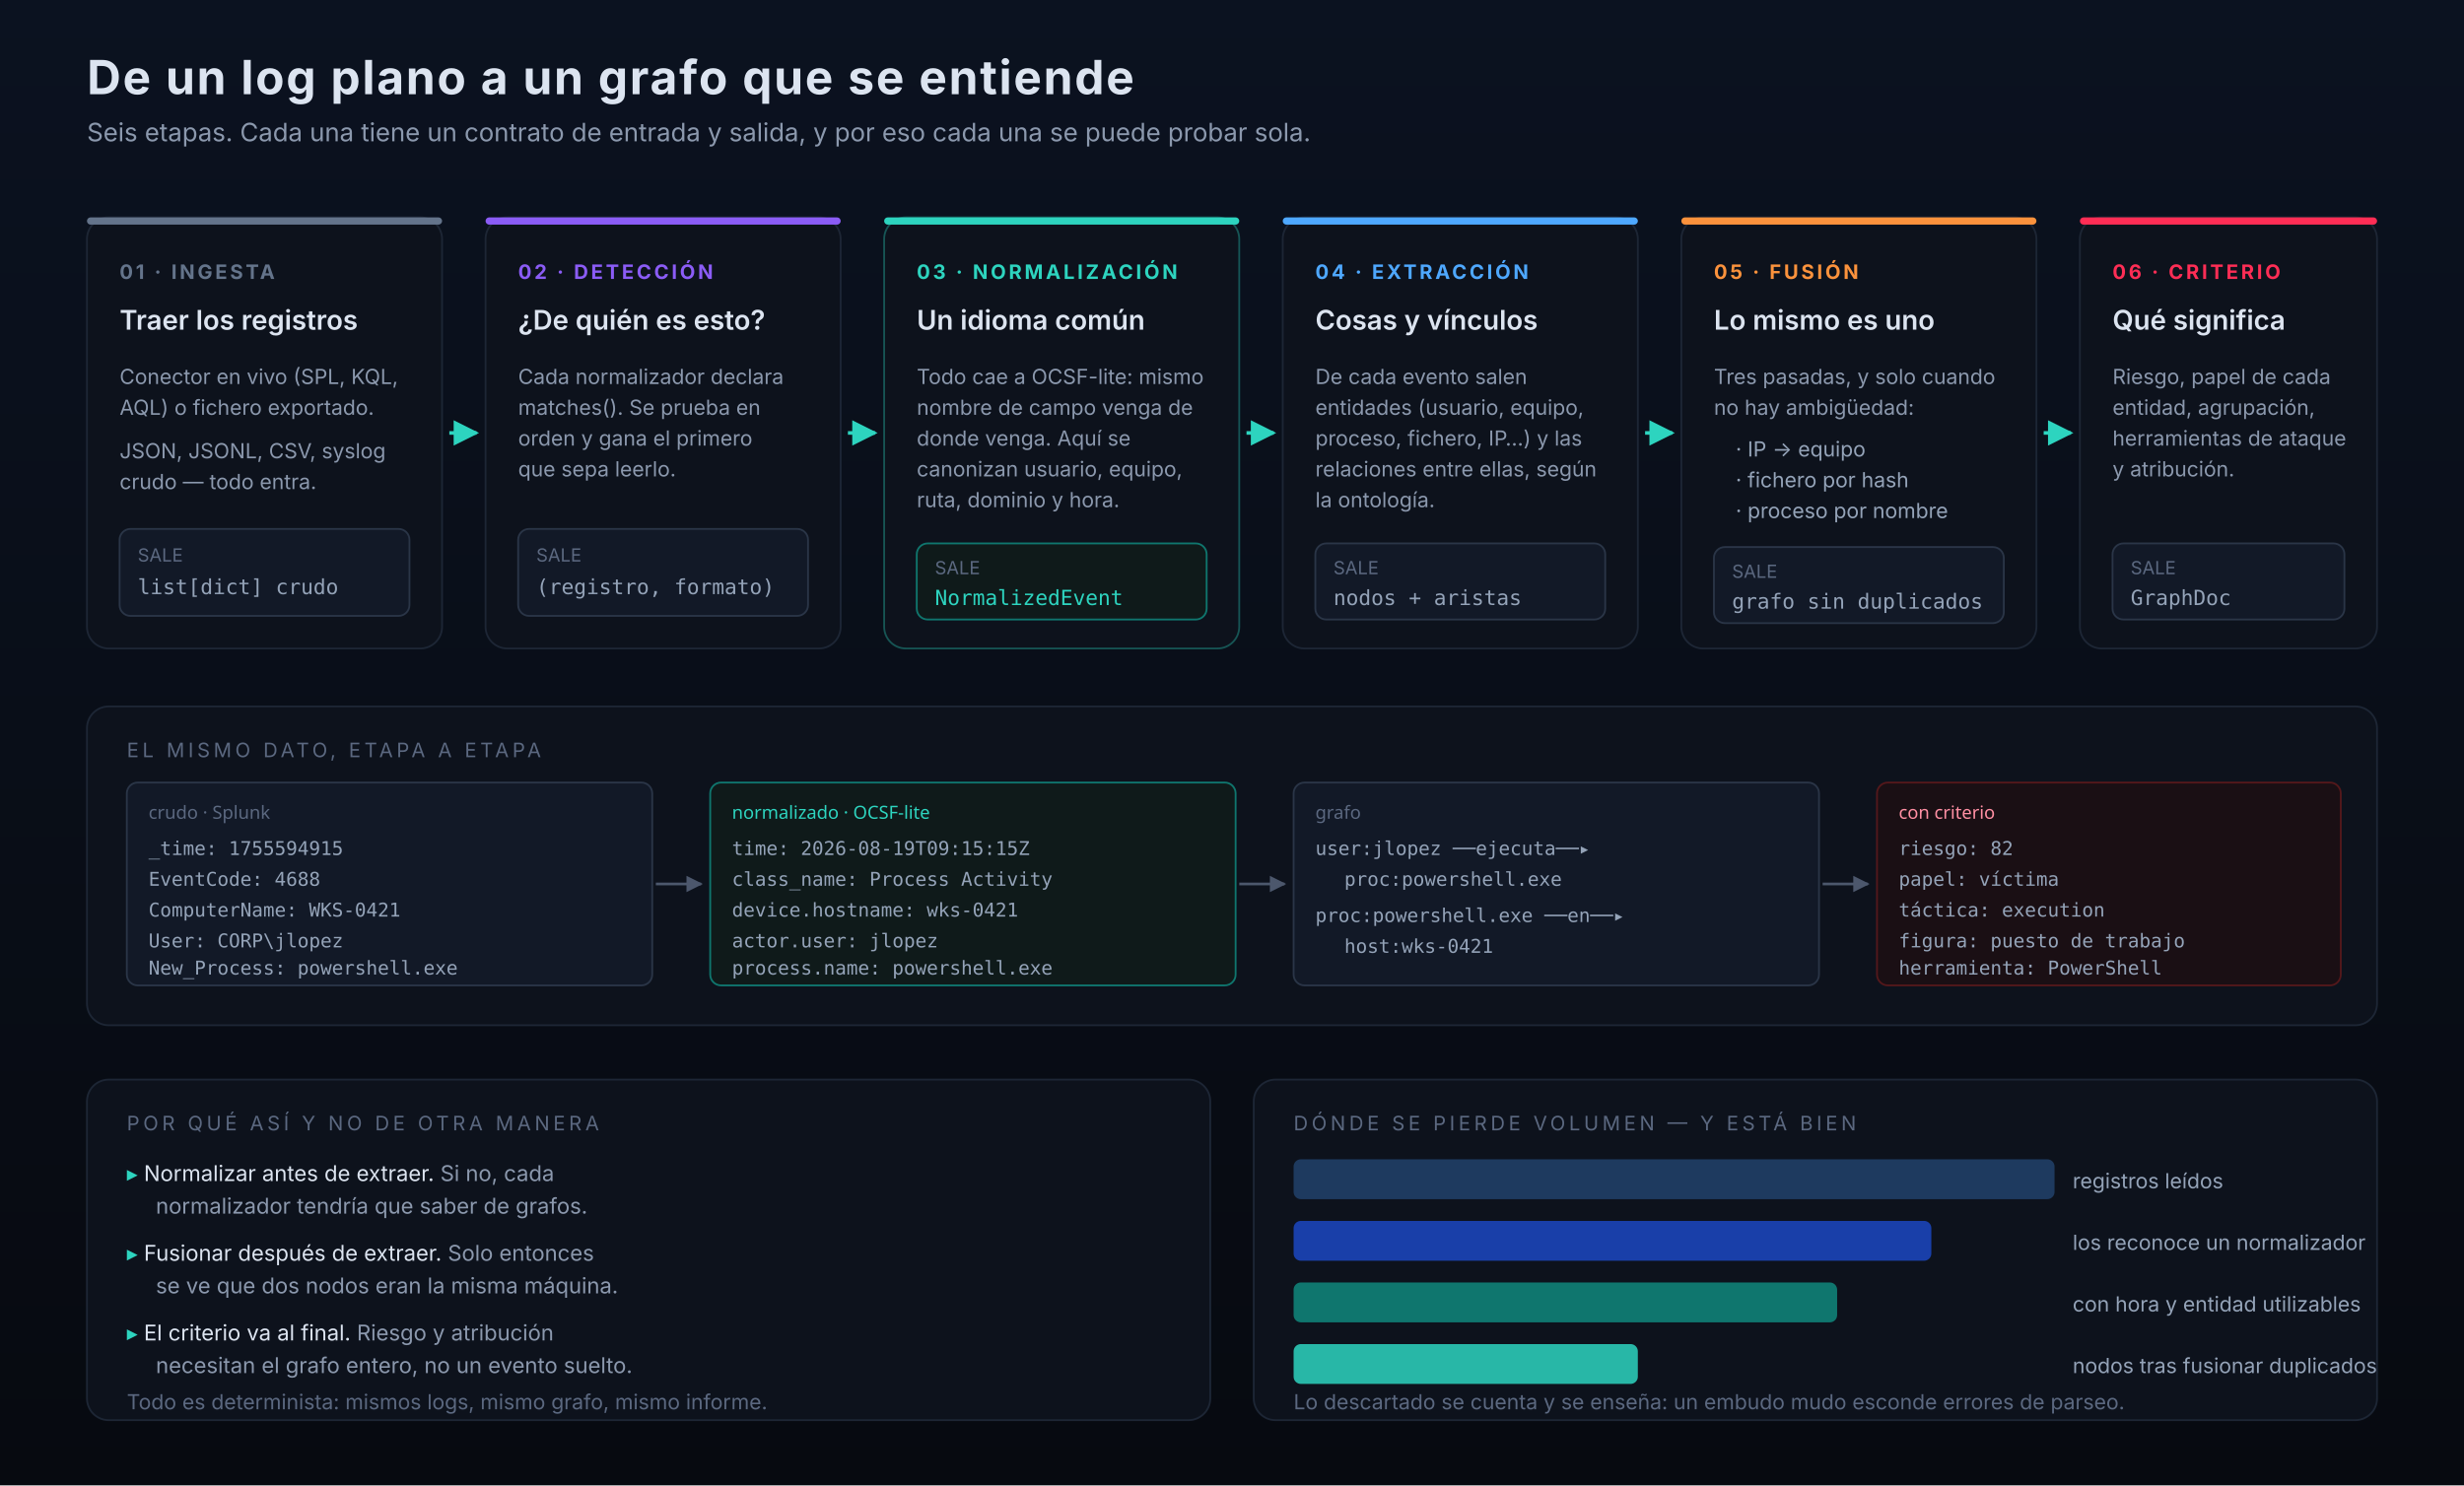
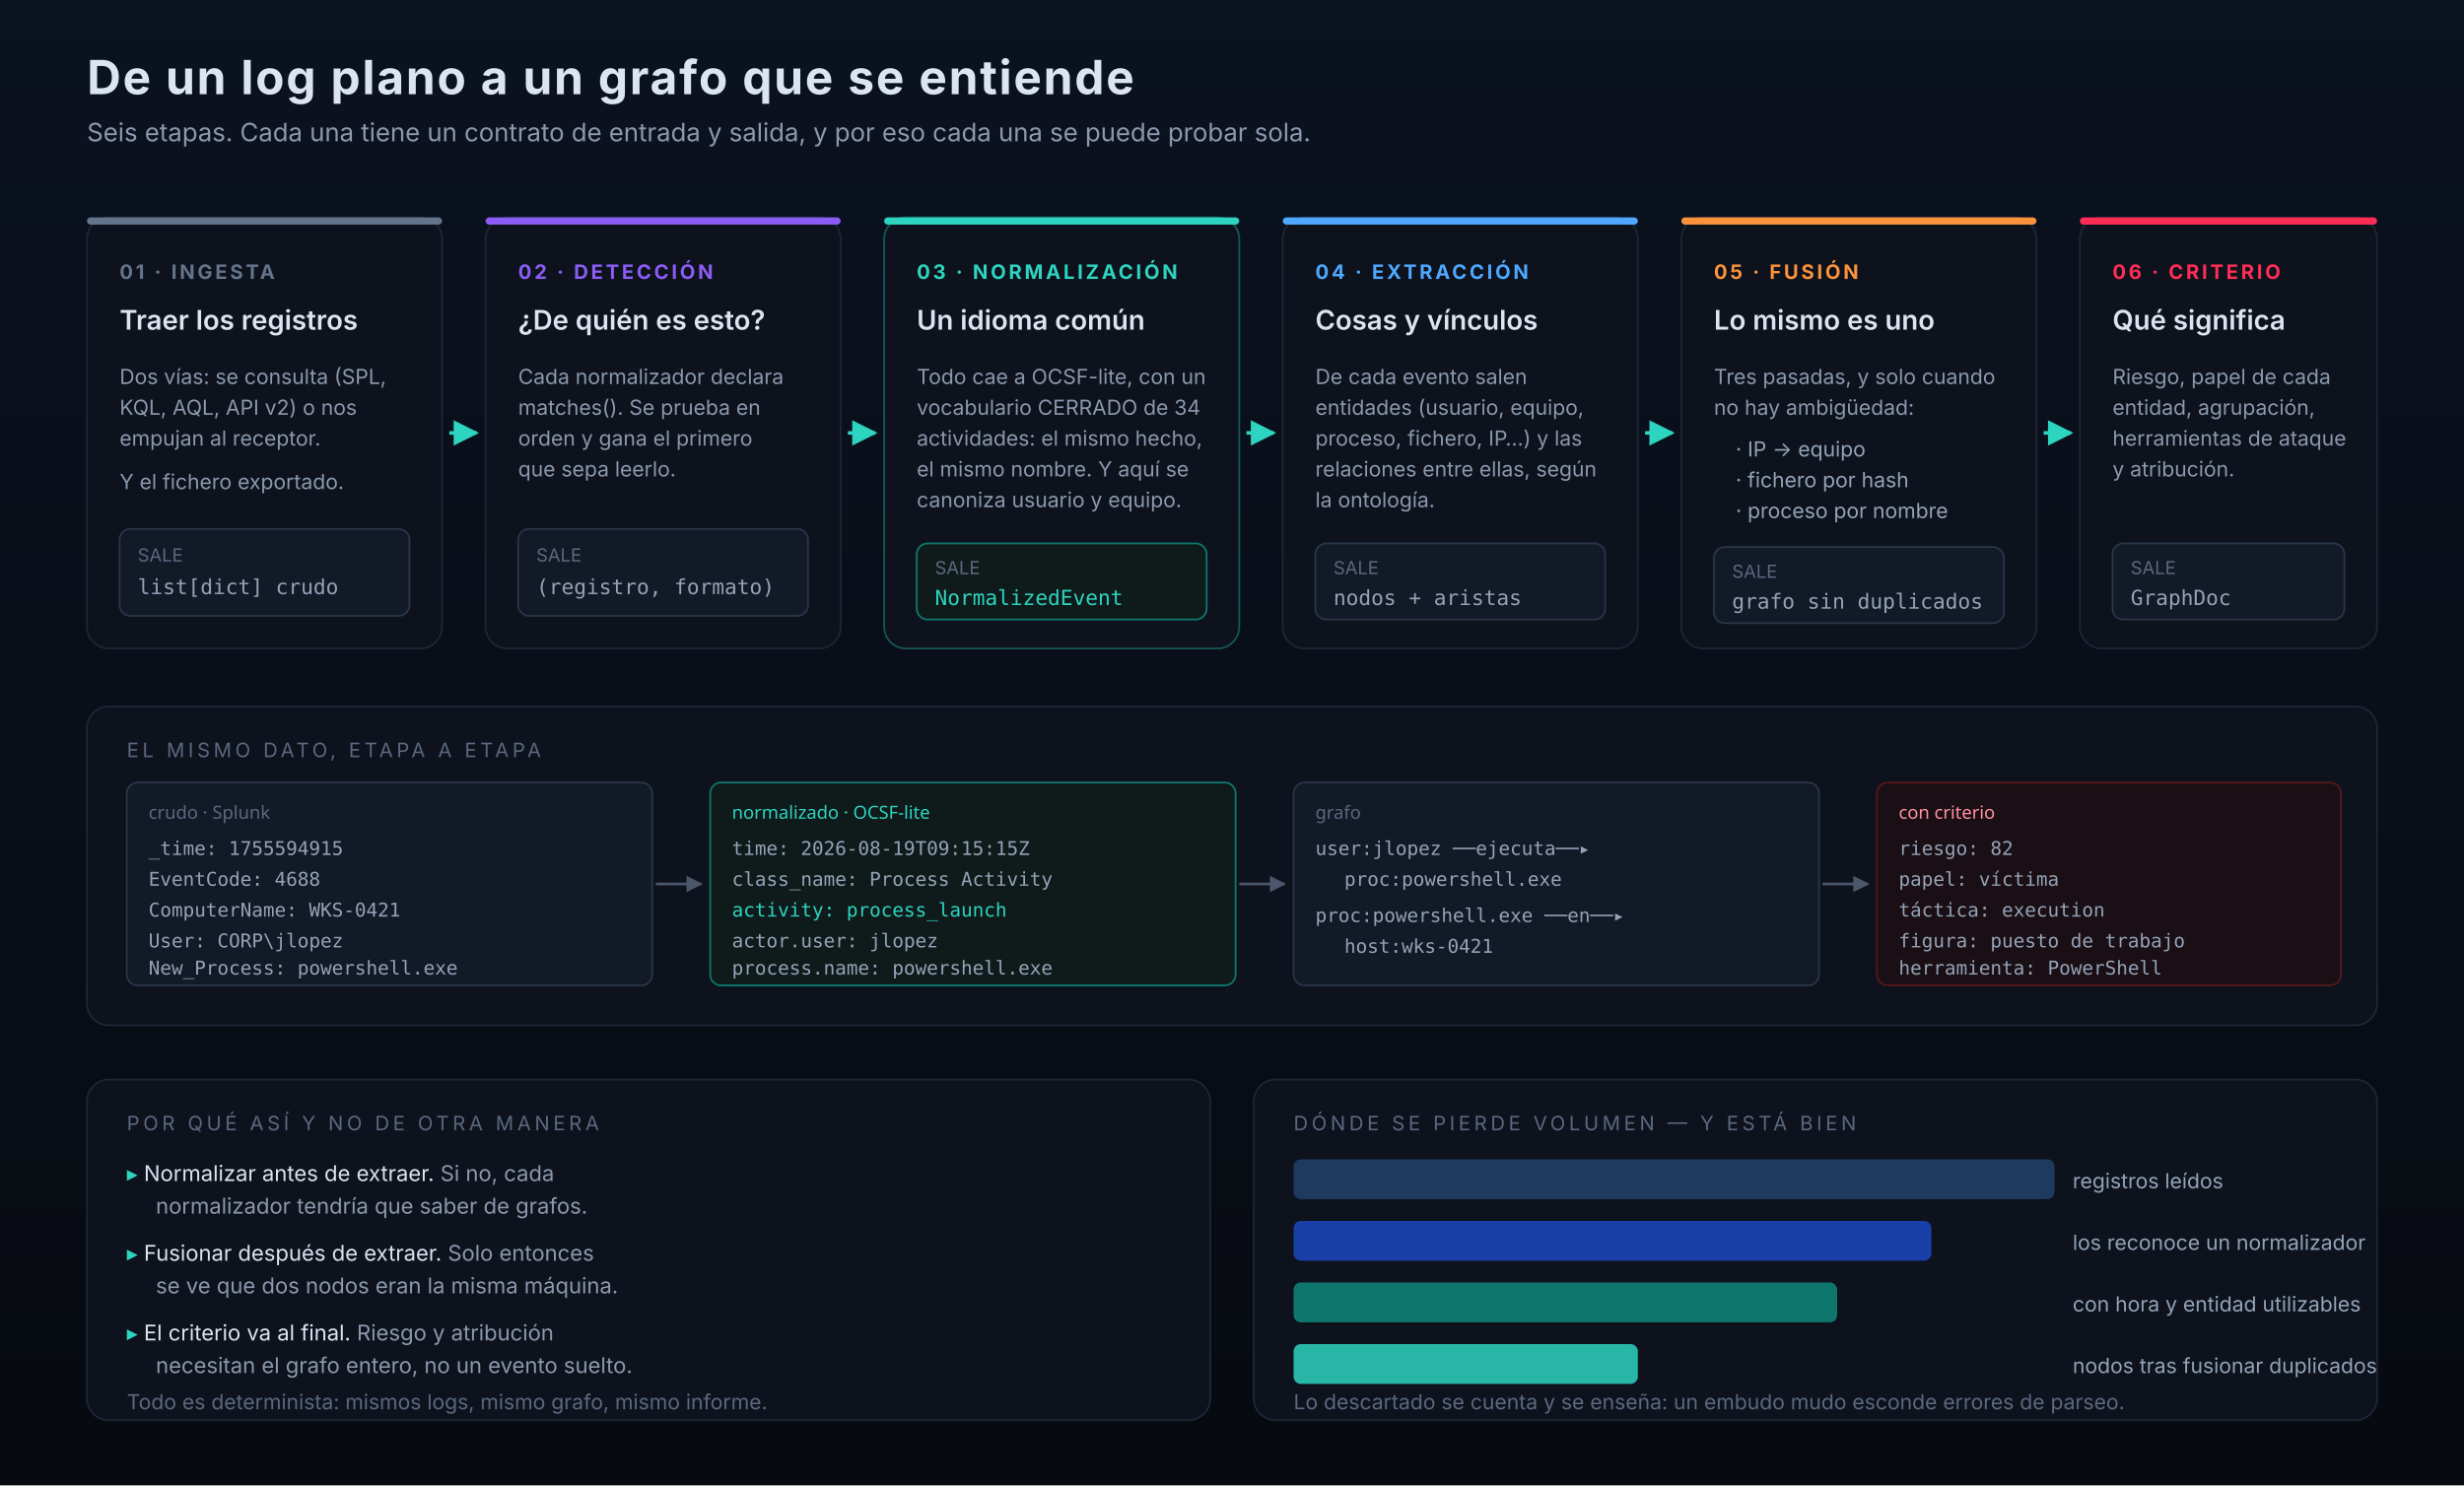
<svg xmlns="http://www.w3.org/2000/svg" viewBox="0 0 1360 820" width="1360" height="820" font-family="Segoe UI, Inter, system-ui, sans-serif">
  <defs>
    <linearGradient id="bg2" x1="0" y1="0" x2="0" y2="1">
      <stop offset="0" stop-color="#0b1220" />
      <stop offset="1" stop-color="#070a10" />
    </linearGradient>
    <marker id="f2" viewBox="0 0 10 10" refX="9" refY="5" markerWidth="7" markerHeight="7" orient="auto-start-reverse">
      <path d="M0,0 L10,5 L0,10 z" fill="#2dd4bf" />
    </marker>
    <marker id="f2g" viewBox="0 0 10 10" refX="9" refY="5" markerWidth="6" markerHeight="6" orient="auto-start-reverse">
      <path d="M0,0 L10,5 L0,10 z" fill="#5b6880" />
    </marker>
  </defs>
  <rect width="1360" height="820" fill="url(#bg2)" />
  <text x="48" y="52" fill="#dce4f0" font-size="26" font-weight="700" letter-spacing="1">De un log plano a un grafo que se entiende</text>
  <text x="48" y="78" fill="#8b98ad" font-size="14">Seis etapas. Cada una tiene un contrato de entrada y salida, y por eso cada una se puede probar sola.</text>
  <g id="etapas">
    <g transform="translate(48,120)">
      <rect width="196" height="238" rx="12" fill="#0d121c" stroke="#1d2635" />
      <rect x="0" y="0" width="196" height="4" rx="2" fill="#64748b" />
      <text x="18" y="34" fill="#64748b" font-size="11" font-weight="700" letter-spacing="1.5">01 · INGESTA</text>
      <text x="18" y="62" fill="#dce4f0" font-size="15" font-weight="600">Traer los registros</text>
-       <text x="18" y="92" fill="#8b98ad" font-size="11.5">Conector en vivo (SPL, KQL,</text>
-       <text x="18" y="109" fill="#8b98ad" font-size="11.5">AQL) o fichero exportado.</text>
-       <text x="18" y="133" fill="#8b98ad" font-size="11.5">JSON, JSONL, CSV, syslog</text>
-       <text x="18" y="150" fill="#8b98ad" font-size="11.5">crudo — todo entra.</text>
+       <text x="18" y="92" fill="#8b98ad" font-size="11.5">Dos vías: se consulta (SPL,</text>
+       <text x="18" y="109" fill="#8b98ad" font-size="11.5">KQL, AQL, API v2) o nos</text>
+       <text x="18" y="126" fill="#8b98ad" font-size="11.5">empujan al receptor.</text>
+       <text x="18" y="150" fill="#8b98ad" font-size="11.5">Y el fichero exportado.</text>
      <rect x="18" y="172" width="160" height="48" rx="6" fill="#121927" stroke="#2a3547" />
      <text x="28" y="190" fill="#5b6880" font-size="10">SALE</text>
      <text x="28" y="208" fill="#94a3b8" font-size="11.5" font-family="Consolas, monospace">list[dict] crudo</text>
    </g>
    <g transform="translate(268,120)">
      <rect width="196" height="238" rx="12" fill="#0d121c" stroke="#1d2635" />
      <rect x="0" y="0" width="196" height="4" rx="2" fill="#8b5cf6" />
      <text x="18" y="34" fill="#8b5cf6" font-size="11" font-weight="700" letter-spacing="1.5">02 · DETECCIÓN</text>
      <text x="18" y="62" fill="#dce4f0" font-size="15" font-weight="600">¿De quién es esto?</text>
      <text x="18" y="92" fill="#8b98ad" font-size="11.5">Cada normalizador declara</text>
      <text x="18" y="109" fill="#8b98ad" font-size="11.5">matches(). Se prueba en</text>
      <text x="18" y="126" fill="#8b98ad" font-size="11.5">orden y gana el primero</text>
      <text x="18" y="143" fill="#8b98ad" font-size="11.5">que sepa leerlo.</text>
      <rect x="18" y="172" width="160" height="48" rx="6" fill="#121927" stroke="#2a3547" />
      <text x="28" y="190" fill="#5b6880" font-size="10">SALE</text>
      <text x="28" y="208" fill="#94a3b8" font-size="11.5" font-family="Consolas, monospace">(registro, formato)</text>
    </g>
    <g transform="translate(488,120)">
      <rect width="196" height="238" rx="12" fill="#0d121c" stroke="#2dd4bf" stroke-opacity="0.35" />
      <rect x="0" y="0" width="196" height="4" rx="2" fill="#2dd4bf" />
      <text x="18" y="34" fill="#2dd4bf" font-size="11" font-weight="700" letter-spacing="1.5">03 · NORMALIZACIÓN</text>
      <text x="18" y="62" fill="#dce4f0" font-size="15" font-weight="600">Un idioma común</text>
-       <text x="18" y="92" fill="#8b98ad" font-size="11.5">Todo cae a OCSF-lite: mismo</text>
-       <text x="18" y="109" fill="#8b98ad" font-size="11.5">nombre de campo venga de</text>
-       <text x="18" y="126" fill="#8b98ad" font-size="11.5">donde venga. Aquí se</text>
-       <text x="18" y="143" fill="#8b98ad" font-size="11.5">canonizan usuario, equipo,</text>
-       <text x="18" y="160" fill="#8b98ad" font-size="11.5">ruta, dominio y hora.</text>
+       <text x="18" y="92" fill="#8b98ad" font-size="11.5">Todo cae a OCSF-lite, con un</text>
+       <text x="18" y="109" fill="#8b98ad" font-size="11.5">vocabulario CERRADO de 34</text>
+       <text x="18" y="126" fill="#8b98ad" font-size="11.5">actividades: el mismo hecho,</text>
+       <text x="18" y="143" fill="#8b98ad" font-size="11.5">el mismo nombre. Y aquí se</text>
+       <text x="18" y="160" fill="#8b98ad" font-size="11.5">canoniza usuario y equipo.</text>
      <rect x="18" y="180" width="160" height="42" rx="6" fill="#0f1a1a" stroke="#0f766e" />
      <text x="28" y="197" fill="#5b6880" font-size="10">SALE</text>
      <text x="28" y="214" fill="#2dd4bf" font-size="11.5" font-family="Consolas, monospace">NormalizedEvent</text>
    </g>
    <g transform="translate(708,120)">
      <rect width="196" height="238" rx="12" fill="#0d121c" stroke="#1d2635" />
      <rect x="0" y="0" width="196" height="4" rx="2" fill="#4ea8ff" />
      <text x="18" y="34" fill="#4ea8ff" font-size="11" font-weight="700" letter-spacing="1.5">04 · EXTRACCIÓN</text>
      <text x="18" y="62" fill="#dce4f0" font-size="15" font-weight="600">Cosas y vínculos</text>
      <text x="18" y="92" fill="#8b98ad" font-size="11.5">De cada evento salen</text>
      <text x="18" y="109" fill="#8b98ad" font-size="11.5">entidades (usuario, equipo,</text>
      <text x="18" y="126" fill="#8b98ad" font-size="11.5">proceso, fichero, IP…) y las</text>
      <text x="18" y="143" fill="#8b98ad" font-size="11.5">relaciones entre ellas, según</text>
      <text x="18" y="160" fill="#8b98ad" font-size="11.5">la ontología.</text>
      <rect x="18" y="180" width="160" height="42" rx="6" fill="#121927" stroke="#2a3547" />
      <text x="28" y="197" fill="#5b6880" font-size="10">SALE</text>
      <text x="28" y="214" fill="#94a3b8" font-size="11.5" font-family="Consolas, monospace">nodos + aristas</text>
    </g>
    <g transform="translate(928,120)">
      <rect width="196" height="238" rx="12" fill="#0d121c" stroke="#1d2635" />
      <rect x="0" y="0" width="196" height="4" rx="2" fill="#fb923c" />
      <text x="18" y="34" fill="#fb923c" font-size="11" font-weight="700" letter-spacing="1.5">05 · FUSIÓN</text>
      <text x="18" y="62" fill="#dce4f0" font-size="15" font-weight="600">Lo mismo es uno</text>
      <text x="18" y="92" fill="#8b98ad" font-size="11.5">Tres pasadas, y solo cuando</text>
      <text x="18" y="109" fill="#8b98ad" font-size="11.5">no hay ambigüedad:</text>
      <text x="30" y="132" fill="#94a3b8" font-size="11.5">· IP → equipo</text>
      <text x="30" y="149" fill="#94a3b8" font-size="11.5">· fichero por hash</text>
      <text x="30" y="166" fill="#94a3b8" font-size="11.5">· proceso por nombre</text>
      <rect x="18" y="182" width="160" height="42" rx="6" fill="#121927" stroke="#2a3547" />
      <text x="28" y="199" fill="#5b6880" font-size="10">SALE</text>
      <text x="28" y="216" fill="#94a3b8" font-size="11.5" font-family="Consolas, monospace">grafo sin duplicados</text>
    </g>
    <g transform="translate(1148,120)">
      <rect width="164" height="238" rx="12" fill="#0d121c" stroke="#1d2635" />
      <rect x="0" y="0" width="164" height="4" rx="2" fill="#ff2d55" />
      <text x="18" y="34" fill="#ff2d55" font-size="11" font-weight="700" letter-spacing="1.5">06 · CRITERIO</text>
      <text x="18" y="62" fill="#dce4f0" font-size="15" font-weight="600">Qué significa</text>
      <text x="18" y="92" fill="#8b98ad" font-size="11.5">Riesgo, papel de cada</text>
      <text x="18" y="109" fill="#8b98ad" font-size="11.5">entidad, agrupación,</text>
      <text x="18" y="126" fill="#8b98ad" font-size="11.5">herramientas de ataque</text>
      <text x="18" y="143" fill="#8b98ad" font-size="11.5">y atribución.</text>
      <rect x="18" y="180" width="128" height="42" rx="6" fill="#121927" stroke="#2a3547" />
      <text x="28" y="197" fill="#5b6880" font-size="10">SALE</text>
      <text x="28" y="214" fill="#94a3b8" font-size="11.5" font-family="Consolas, monospace">GraphDoc</text>
    </g>
  </g>
  <g stroke="#2dd4bf" stroke-width="2" fill="none" marker-end="url(#f2)">
    <path d="M248,239 L263,239" />
    <path d="M468,239 L483,239" />
    <path d="M688,239 L703,239" />
    <path d="M908,239 L923,239" />
    <path d="M1128,239 L1143,239" />
  </g>
  <rect x="48" y="390" width="1264" height="176" rx="12" fill="#0d121c" stroke="#1d2635" />
  <text x="70" y="418" fill="#5b6880" font-size="11" letter-spacing="2">EL MISMO DATO, ETAPA A ETAPA</text>
  <g font-family="Consolas, Cascadia Mono, monospace" font-size="10.5">
    <rect x="70" y="432" width="290" height="112" rx="6" fill="#121927" stroke="#2a3547" />
    <text x="82" y="452" fill="#5b6880" font-size="10" font-family="Segoe UI, sans-serif">crudo · Splunk</text>
    <text x="82" y="472" fill="#94a3b8">_time: 1755594915</text>
    <text x="82" y="489" fill="#94a3b8">EventCode: 4688</text>
    <text x="82" y="506" fill="#94a3b8">ComputerName: WKS-0421</text>
    <text x="82" y="523" fill="#94a3b8">User: CORP\jlopez</text>
    <text x="82" y="538" fill="#94a3b8">New_Process: powershell.exe</text>
    <rect x="392" y="432" width="290" height="112" rx="6" fill="#0f1a1a" stroke="#0f766e" />
    <text x="404" y="452" fill="#2dd4bf" font-size="10" font-family="Segoe UI, sans-serif">normalizado · OCSF-lite</text>
    <text x="404" y="472" fill="#94a3b8">time: 2026-08-19T09:15:15Z</text>
    <text x="404" y="489" fill="#94a3b8">class_name: Process Activity</text>
-     <text x="404" y="506" fill="#94a3b8">device.hostname: wks-0421</text>
+     <text x="404" y="506" fill="#2dd4bf">activity: process_launch</text>
    <text x="404" y="523" fill="#94a3b8">actor.user: jlopez</text>
    <text x="404" y="538" fill="#94a3b8">process.name: powershell.exe</text>
    <rect x="714" y="432" width="290" height="112" rx="6" fill="#121927" stroke="#2a3547" />
    <text x="726" y="452" fill="#5b6880" font-size="10" font-family="Segoe UI, sans-serif">grafo</text>
    <text x="726" y="472" fill="#94a3b8">user:jlopez ──ejecuta──▸</text>
    <text x="742" y="489" fill="#94a3b8">proc:powershell.exe</text>
    <text x="726" y="509" fill="#94a3b8">proc:powershell.exe ──en──▸</text>
    <text x="742" y="526" fill="#94a3b8">host:wks-0421</text>
    <rect x="1036" y="432" width="256" height="112" rx="6" fill="#1a0f14" stroke="#7f1d1d" stroke-opacity="0.6" />
    <text x="1048" y="452" fill="#ff8fa3" font-size="10" font-family="Segoe UI, sans-serif">con criterio</text>
    <text x="1048" y="472" fill="#94a3b8">riesgo: 82</text>
    <text x="1048" y="489" fill="#94a3b8">papel: víctima</text>
    <text x="1048" y="506" fill="#94a3b8">táctica: execution</text>
    <text x="1048" y="523" fill="#94a3b8">figura: puesto de trabajo</text>
    <text x="1048" y="538" fill="#94a3b8">herramienta: PowerShell</text>
  </g>
  <g stroke="#5b6880" stroke-width="1.5" fill="none" marker-end="url(#f2g)" opacity="0.8">
    <path d="M362,488 L387,488" />
    <path d="M684,488 L709,488" />
    <path d="M1006,488 L1031,488" />
  </g>
  <rect x="48" y="596" width="620" height="188" rx="12" fill="#0d121c" stroke="#1d2635" />
  <text x="70" y="624" fill="#5b6880" font-size="11" letter-spacing="2">POR QUÉ ASÍ Y NO DE OTRA MANERA</text>
  <g font-size="12" fill="#8b98ad">
    <text x="70" y="652">
      <tspan fill="#2dd4bf">▸</tspan>
      <tspan fill="#dce4f0">Normalizar antes de extraer.</tspan> Si no, cada</text>
    <text x="86" y="670">normalizador tendría que saber de grafos.</text>
    <text x="70" y="696">
      <tspan fill="#2dd4bf">▸</tspan>
      <tspan fill="#dce4f0">Fusionar después de extraer.</tspan> Solo entonces</text>
    <text x="86" y="714">se ve que dos nodos eran la misma máquina.</text>
    <text x="70" y="740">
      <tspan fill="#2dd4bf">▸</tspan>
      <tspan fill="#dce4f0">El criterio va al final.</tspan> Riesgo y atribución</text>
    <text x="86" y="758">necesitan el grafo entero, no un evento suelto.</text>
    <text x="70" y="778" fill="#5b6880" font-size="11.5">Todo es determinista: mismos logs, mismo grafo, mismo informe.</text>
  </g>
  <rect x="692" y="596" width="620" height="188" rx="12" fill="#0d121c" stroke="#1d2635" />
  <text x="714" y="624" fill="#5b6880" font-size="11" letter-spacing="2">DÓNDE SE PIERDE VOLUMEN — Y ESTÁ BIEN</text>
  <g transform="translate(714,640)">
    <rect x="0" y="0" width="420" height="22" rx="4" fill="#1e3a5f" />
    <text x="430" y="16" fill="#94a3b8" font-size="11.5">registros leídos</text>
    <rect x="0" y="34" width="352" height="22" rx="4" fill="#1d4ed8" opacity="0.75" />
    <text x="430" y="50" fill="#94a3b8" font-size="11.5">los reconoce un normalizador</text>
    <rect x="0" y="68" width="300" height="22" rx="4" fill="#0f766e" />
    <text x="430" y="84" fill="#94a3b8" font-size="11.5">con hora y entidad utilizables</text>
    <rect x="0" y="102" width="190" height="22" rx="4" fill="#2dd4bf" opacity="0.85" />
    <text x="430" y="118" fill="#94a3b8" font-size="11.5">nodos tras fusionar duplicados</text>
  </g>
  <text x="714" y="778" fill="#5b6880" font-size="11.5">Lo descartado se cuenta y se enseña: un embudo mudo esconde errores de parseo.</text>
</svg>
